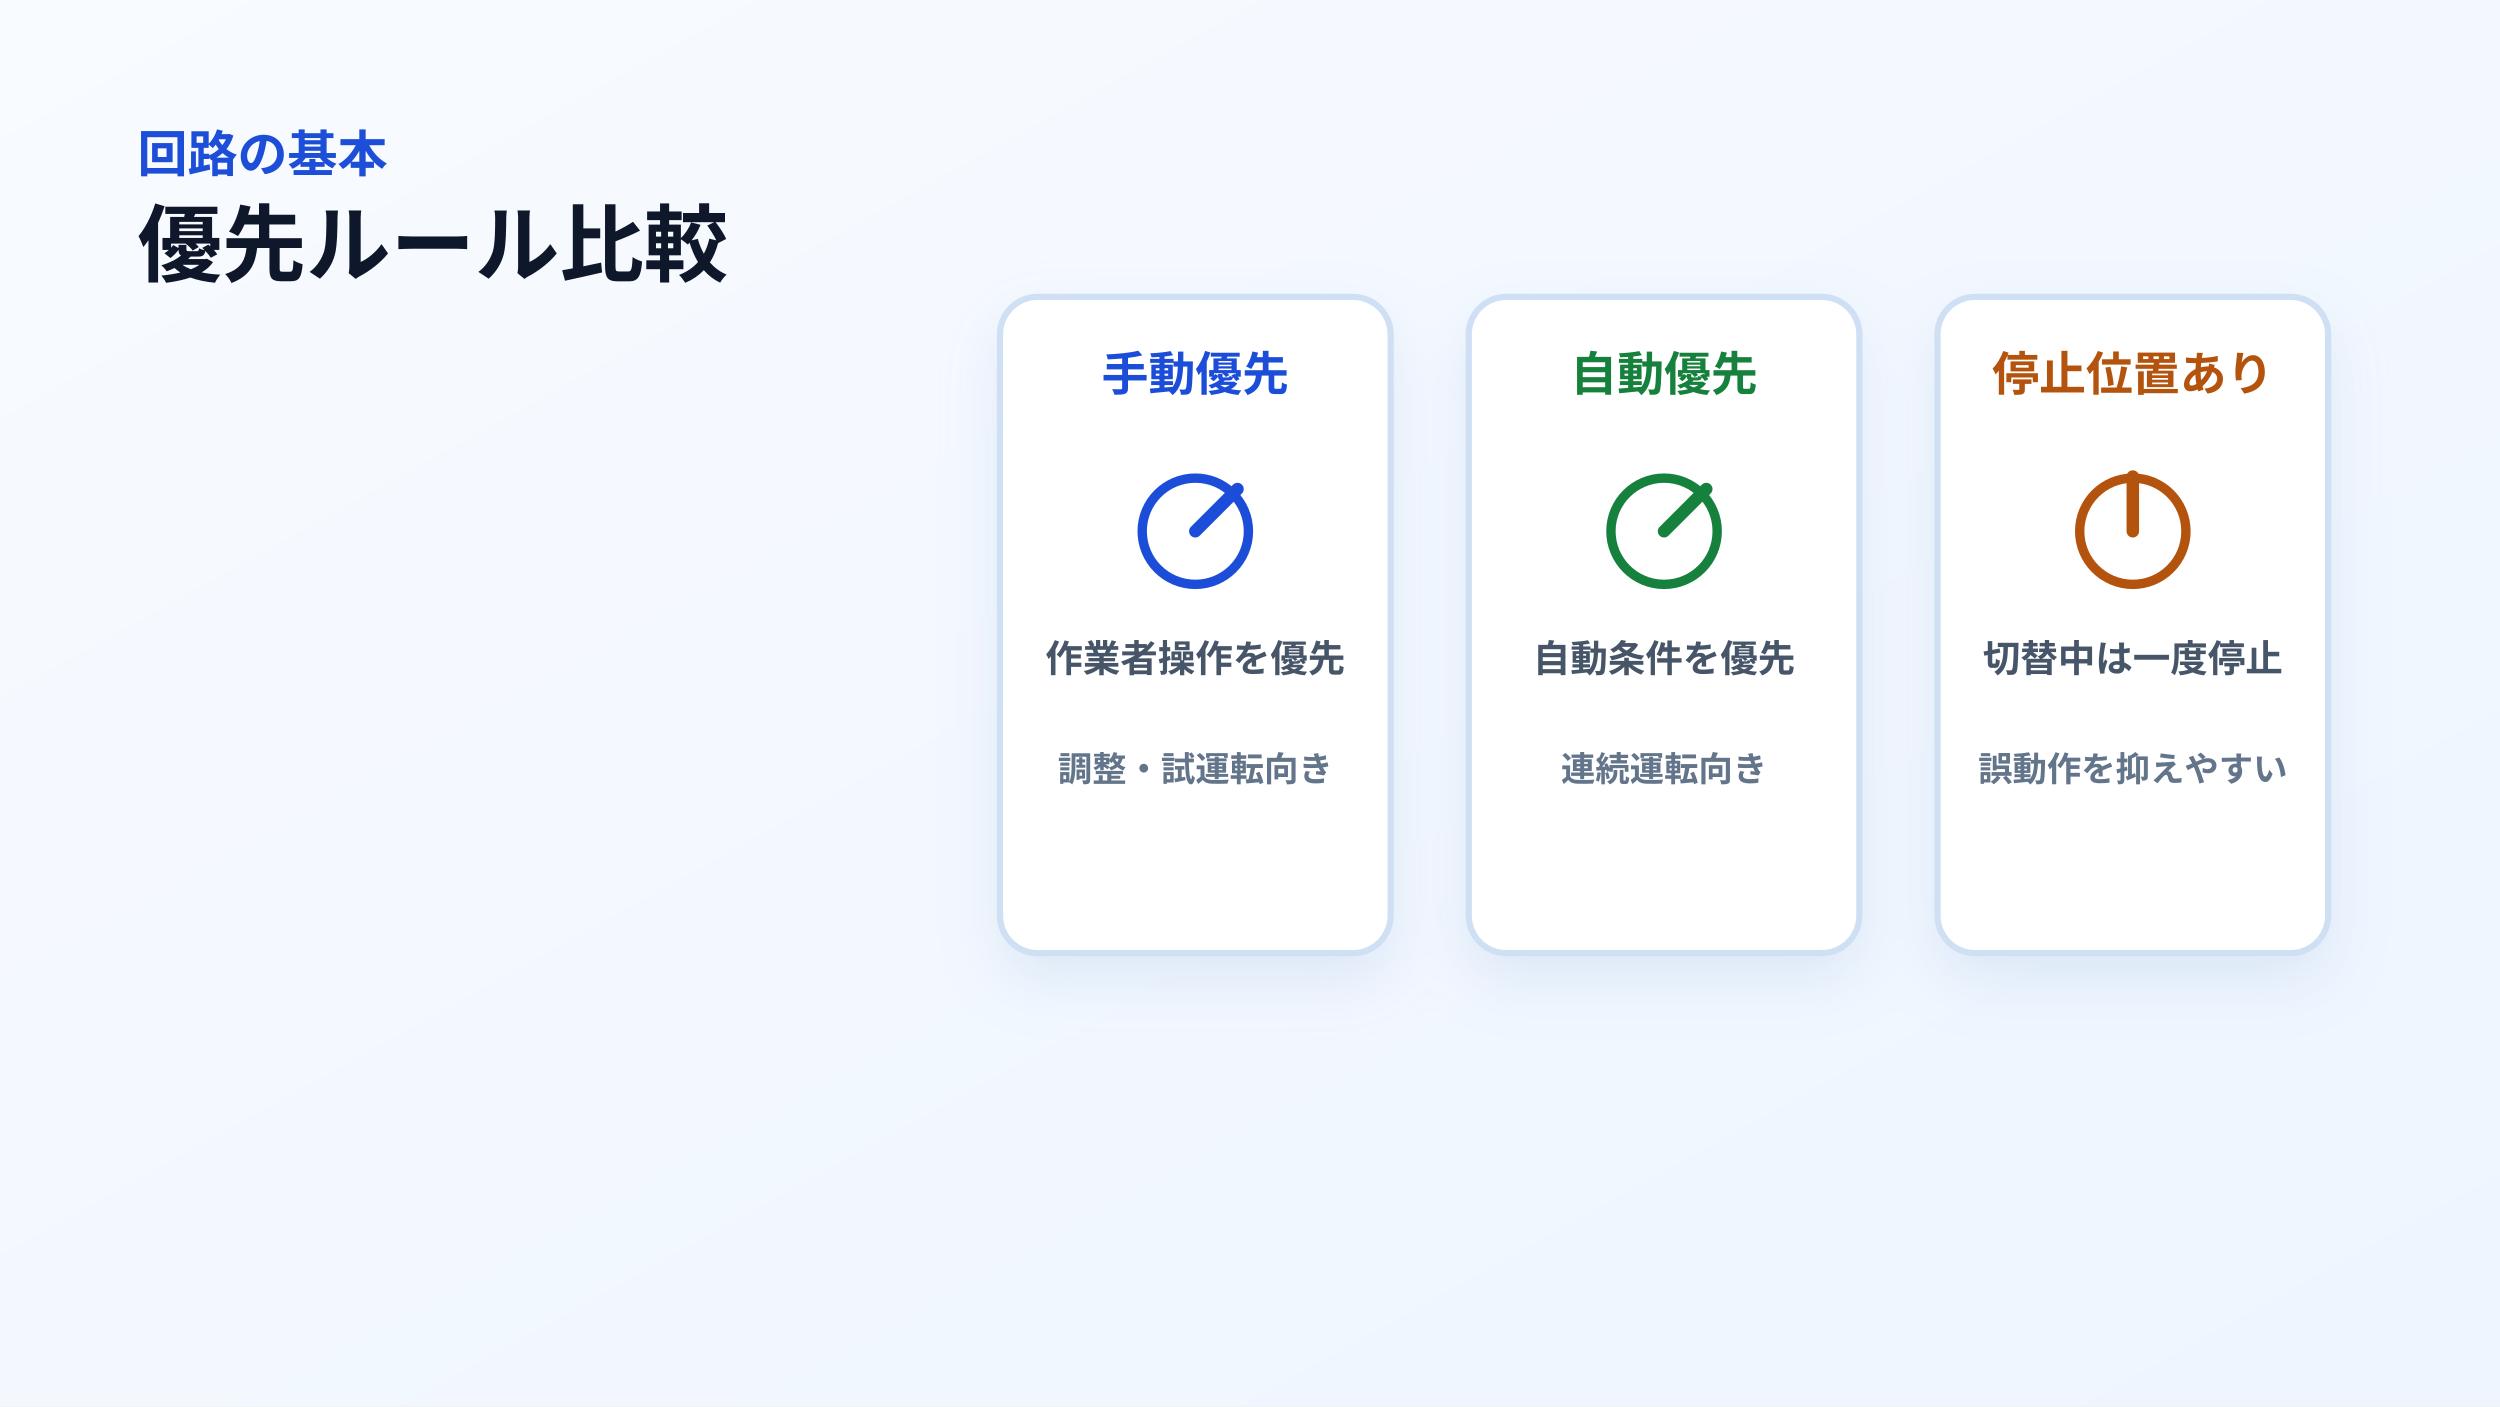
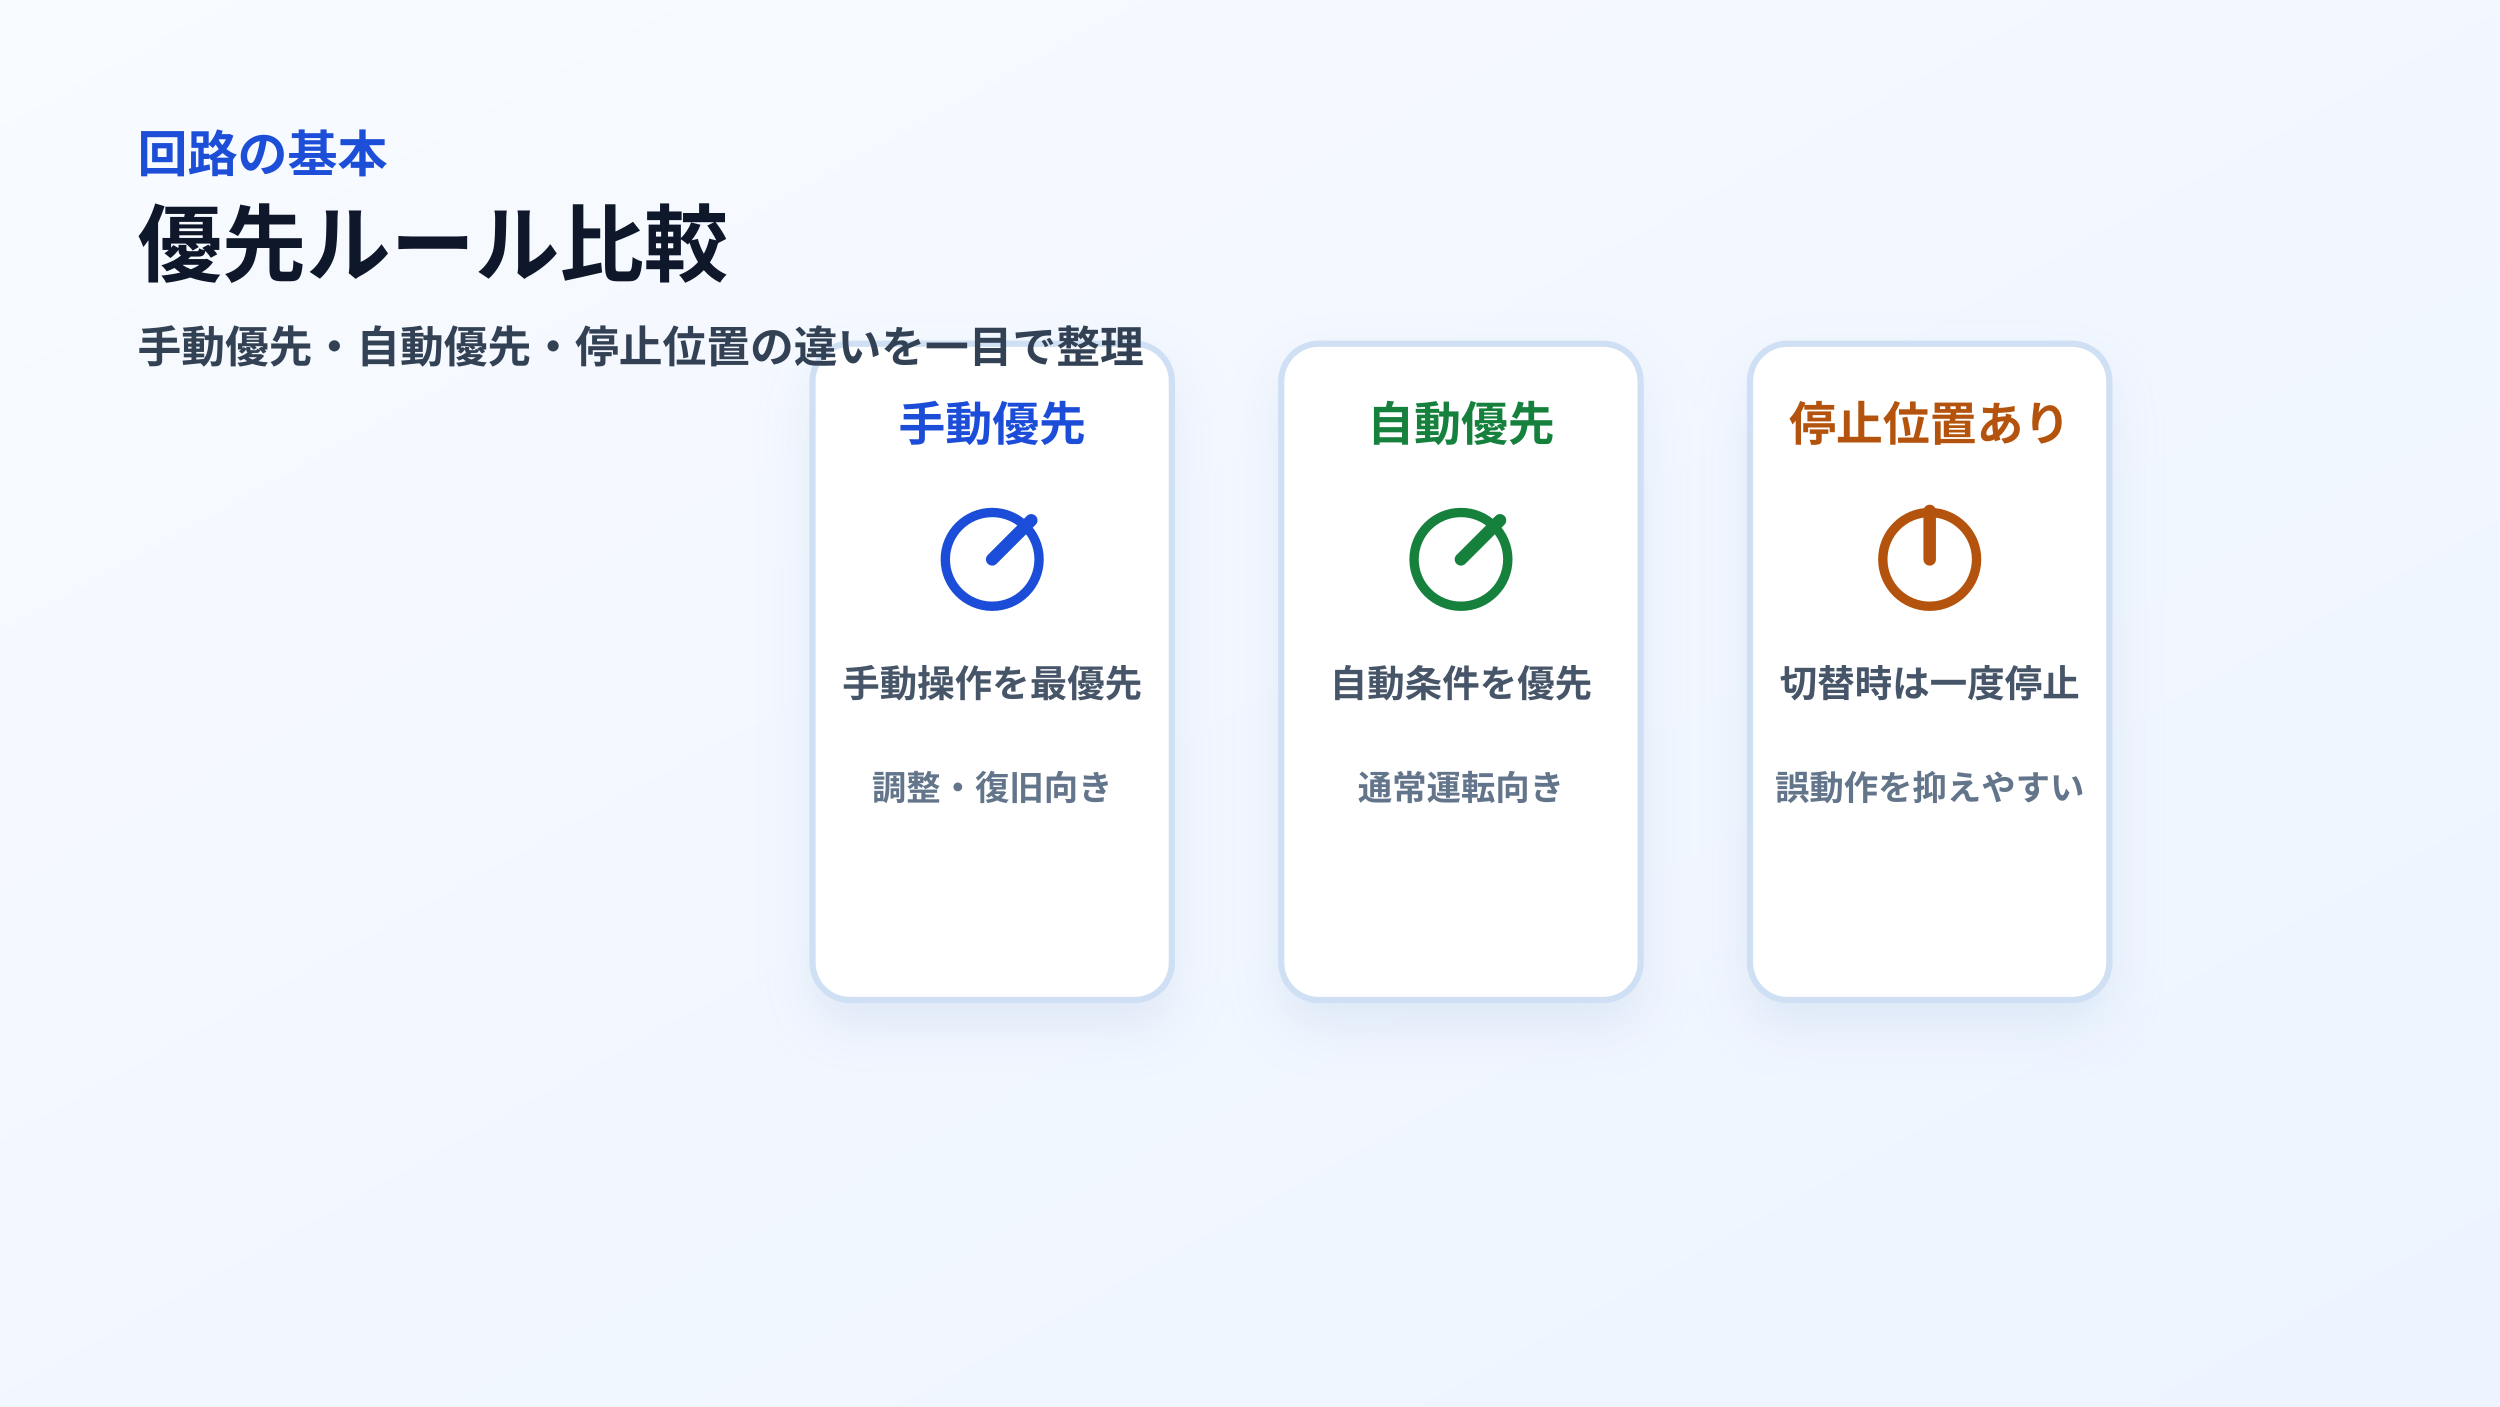
<svg xmlns="http://www.w3.org/2000/svg" width="1600" height="900" viewBox="0 0 1600 900">
  <defs>
    <linearGradient id="bg" x1="0" y1="0" x2="1" y2="1">
      <stop offset="0%" stop-color="#f8fbff" />
-       <stop offset="100%" stop-color="#eef5ff" />
-     </linearGradient>
-     <linearGradient id="panel" x1="0" y1="0" x2="0" y2="1">
-       <stop offset="0%" stop-color="#ffffff" />
-       <stop offset="100%" stop-color="#f7fbff" />
+       <stop offset="100%" stop-color="#edf4ff" />
    </linearGradient>
    <filter id="shadow" x="-20%" y="-20%" width="140%" height="140%">
-       <feDropShadow dx="0" dy="16" stdDeviation="18" flood-color="#93b4d8" flood-opacity="0.22" />
+       <feDropShadow dx="0" dy="16" stdDeviation="16" flood-color="#9ab6d8" flood-opacity="0.22" />
    </filter>
  </defs>
-   <rect width="100%" height="100%" fill="url(#bg)" />
+   <rect width="1600" height="900" fill="url(#bg)" />
  <g filter="url(#shadow)">
-     <rect x="640" y="190" rx="24" ry="24" width="250" height="420" fill="#ffffff" stroke="#cfe0f4" stroke-width="4" />
-     <rect x="940" y="190" rx="24" ry="24" width="250" height="420" fill="#ffffff" stroke="#cfe0f4" stroke-width="4" />
-     <rect x="1240" y="190" rx="24" ry="24" width="250" height="420" fill="#ffffff" stroke="#cfe0f4" stroke-width="4" />
-     <text x="765" y="250" text-anchor="middle" fill="#1d4ed8" font-size="30" font-weight="800" font-family="'Hiragino Sans','Yu Gothic',sans-serif">手動優先</text>
-     <text x="1065" y="250" text-anchor="middle" fill="#15803d" font-size="30" font-weight="800" font-family="'Hiragino Sans','Yu Gothic',sans-serif">自動優先</text>
-     <text x="1365" y="250" text-anchor="middle" fill="#b45309" font-size="30" font-weight="800" font-family="'Hiragino Sans','Yu Gothic',sans-serif">停止位置あり</text>
-     <circle cx="765" cy="340" r="34" fill="#fff" stroke="#1d4ed8" stroke-width="6" />
-     <line x1="765" y1="340" x2="792" y2="313" stroke="#1d4ed8" stroke-width="8" stroke-linecap="round" />
-     <circle cx="1065" cy="340" r="34" fill="#fff" stroke="#15803d" stroke-width="6" />
-     <line x1="1065" y1="340" x2="1092" y2="313" stroke="#15803d" stroke-width="8" stroke-linecap="round" />
-     <circle cx="1365" cy="340" r="34" fill="#fff" stroke="#b45309" stroke-width="6" />
-     <line x1="1365" y1="340" x2="1365" y2="305" stroke="#b45309" stroke-width="8" stroke-linecap="round" />
-     <text x="765" y="430" text-anchor="middle" fill="#475569" font-size="24" font-weight="700" font-family="'Hiragino Sans','Yu Gothic',sans-serif">作業者操作を優先</text>
-     <text x="1065" y="430" text-anchor="middle" fill="#475569" font-size="24" font-weight="700" font-family="'Hiragino Sans','Yu Gothic',sans-serif">自動条件を優先</text>
-     <text x="1365" y="430" text-anchor="middle" fill="#475569" font-size="24" font-weight="700" font-family="'Hiragino Sans','Yu Gothic',sans-serif">切替中は一度停止</text>
-     <text x="765" y="500" text-anchor="middle" fill="#64748b" font-size="22" font-weight="700" font-family="'Hiragino Sans','Yu Gothic',sans-serif">調整・試運転向き</text>
-     <text x="1065" y="500" text-anchor="middle" fill="#64748b" font-size="22" font-weight="700" font-family="'Hiragino Sans','Yu Gothic',sans-serif">連続運転向き</text>
-     <text x="1365" y="500" text-anchor="middle" fill="#64748b" font-size="22" font-weight="700" font-family="'Hiragino Sans','Yu Gothic',sans-serif">誤動作を抑えやすい</text>
+     <rect x="520" y="220" width="230" height="420" rx="24" fill="#ffffff" stroke="#cfe0f4" stroke-width="4" />
+     <rect x="820" y="220" width="230" height="420" rx="24" fill="#ffffff" stroke="#cfe0f4" stroke-width="4" />
+     <rect x="1120" y="220" width="230" height="420" rx="24" fill="#ffffff" stroke="#cfe0f4" stroke-width="4" />
+     <text x="635" y="282" text-anchor="middle" fill="#1d4ed8" font-size="30" font-weight="800" font-family="'Hiragino Sans','Yu Gothic',sans-serif">手動優先</text>
+     <text x="935" y="282" text-anchor="middle" fill="#15803d" font-size="30" font-weight="800" font-family="'Hiragino Sans','Yu Gothic',sans-serif">自動優先</text>
+     <text x="1235" y="282" text-anchor="middle" fill="#b45309" font-size="30" font-weight="800" font-family="'Hiragino Sans','Yu Gothic',sans-serif">停止位置あり</text>
+     <circle cx="635" cy="358" r="30" fill="#ffffff" stroke="#1d4ed8" stroke-width="6" />
+     <line x1="635" y1="358" x2="660" y2="333" stroke="#1d4ed8" stroke-width="8" stroke-linecap="round" />
+     <circle cx="935" cy="358" r="30" fill="#ffffff" stroke="#15803d" stroke-width="6" />
+     <line x1="935" y1="358" x2="960" y2="333" stroke="#15803d" stroke-width="8" stroke-linecap="round" />
+     <circle cx="1235" cy="358" r="30" fill="#ffffff" stroke="#b45309" stroke-width="6" />
+     <line x1="1235" y1="358" x2="1235" y2="327" stroke="#b45309" stroke-width="8" stroke-linecap="round" />
+     <text x="635" y="446" text-anchor="middle" fill="#475569" font-size="24" font-weight="700" font-family="'Hiragino Sans','Yu Gothic',sans-serif">手動操作を最優先</text>
+     <text x="935" y="446" text-anchor="middle" fill="#475569" font-size="24" font-weight="700" font-family="'Hiragino Sans','Yu Gothic',sans-serif">自動条件を優先</text>
+     <text x="1235" y="446" text-anchor="middle" fill="#475569" font-size="24" font-weight="700" font-family="'Hiragino Sans','Yu Gothic',sans-serif">切替時は一度停止</text>
+     <text x="635" y="512" text-anchor="middle" fill="#64748b" font-size="22" font-weight="700" font-family="'Hiragino Sans','Yu Gothic',sans-serif">調整・復旧向き</text>
+     <text x="935" y="512" text-anchor="middle" fill="#64748b" font-size="22" font-weight="700" font-family="'Hiragino Sans','Yu Gothic',sans-serif">通常運転向き</text>
+     <text x="1235" y="512" text-anchor="middle" fill="#64748b" font-size="22" font-weight="700" font-family="'Hiragino Sans','Yu Gothic',sans-serif">誤動作を抑えやすい</text>
  </g>
  <text x="88" y="110" fill="#1d4ed8" font-size="32" font-weight="700" font-family="'Hiragino Sans','Yu Gothic',sans-serif">回路の基本</text>
  <text x="88" y="176" fill="#0f172a" font-size="54" font-weight="800" font-family="'Hiragino Sans','Yu Gothic',sans-serif">優先ルール比較</text>
+   <text x="88" y="232" fill="#334155" font-size="28" font-weight="700" font-family="'Hiragino Sans','Yu Gothic',sans-serif">手動優先・自動優先・停止位置の違いを一目で整理</text>
</svg>
